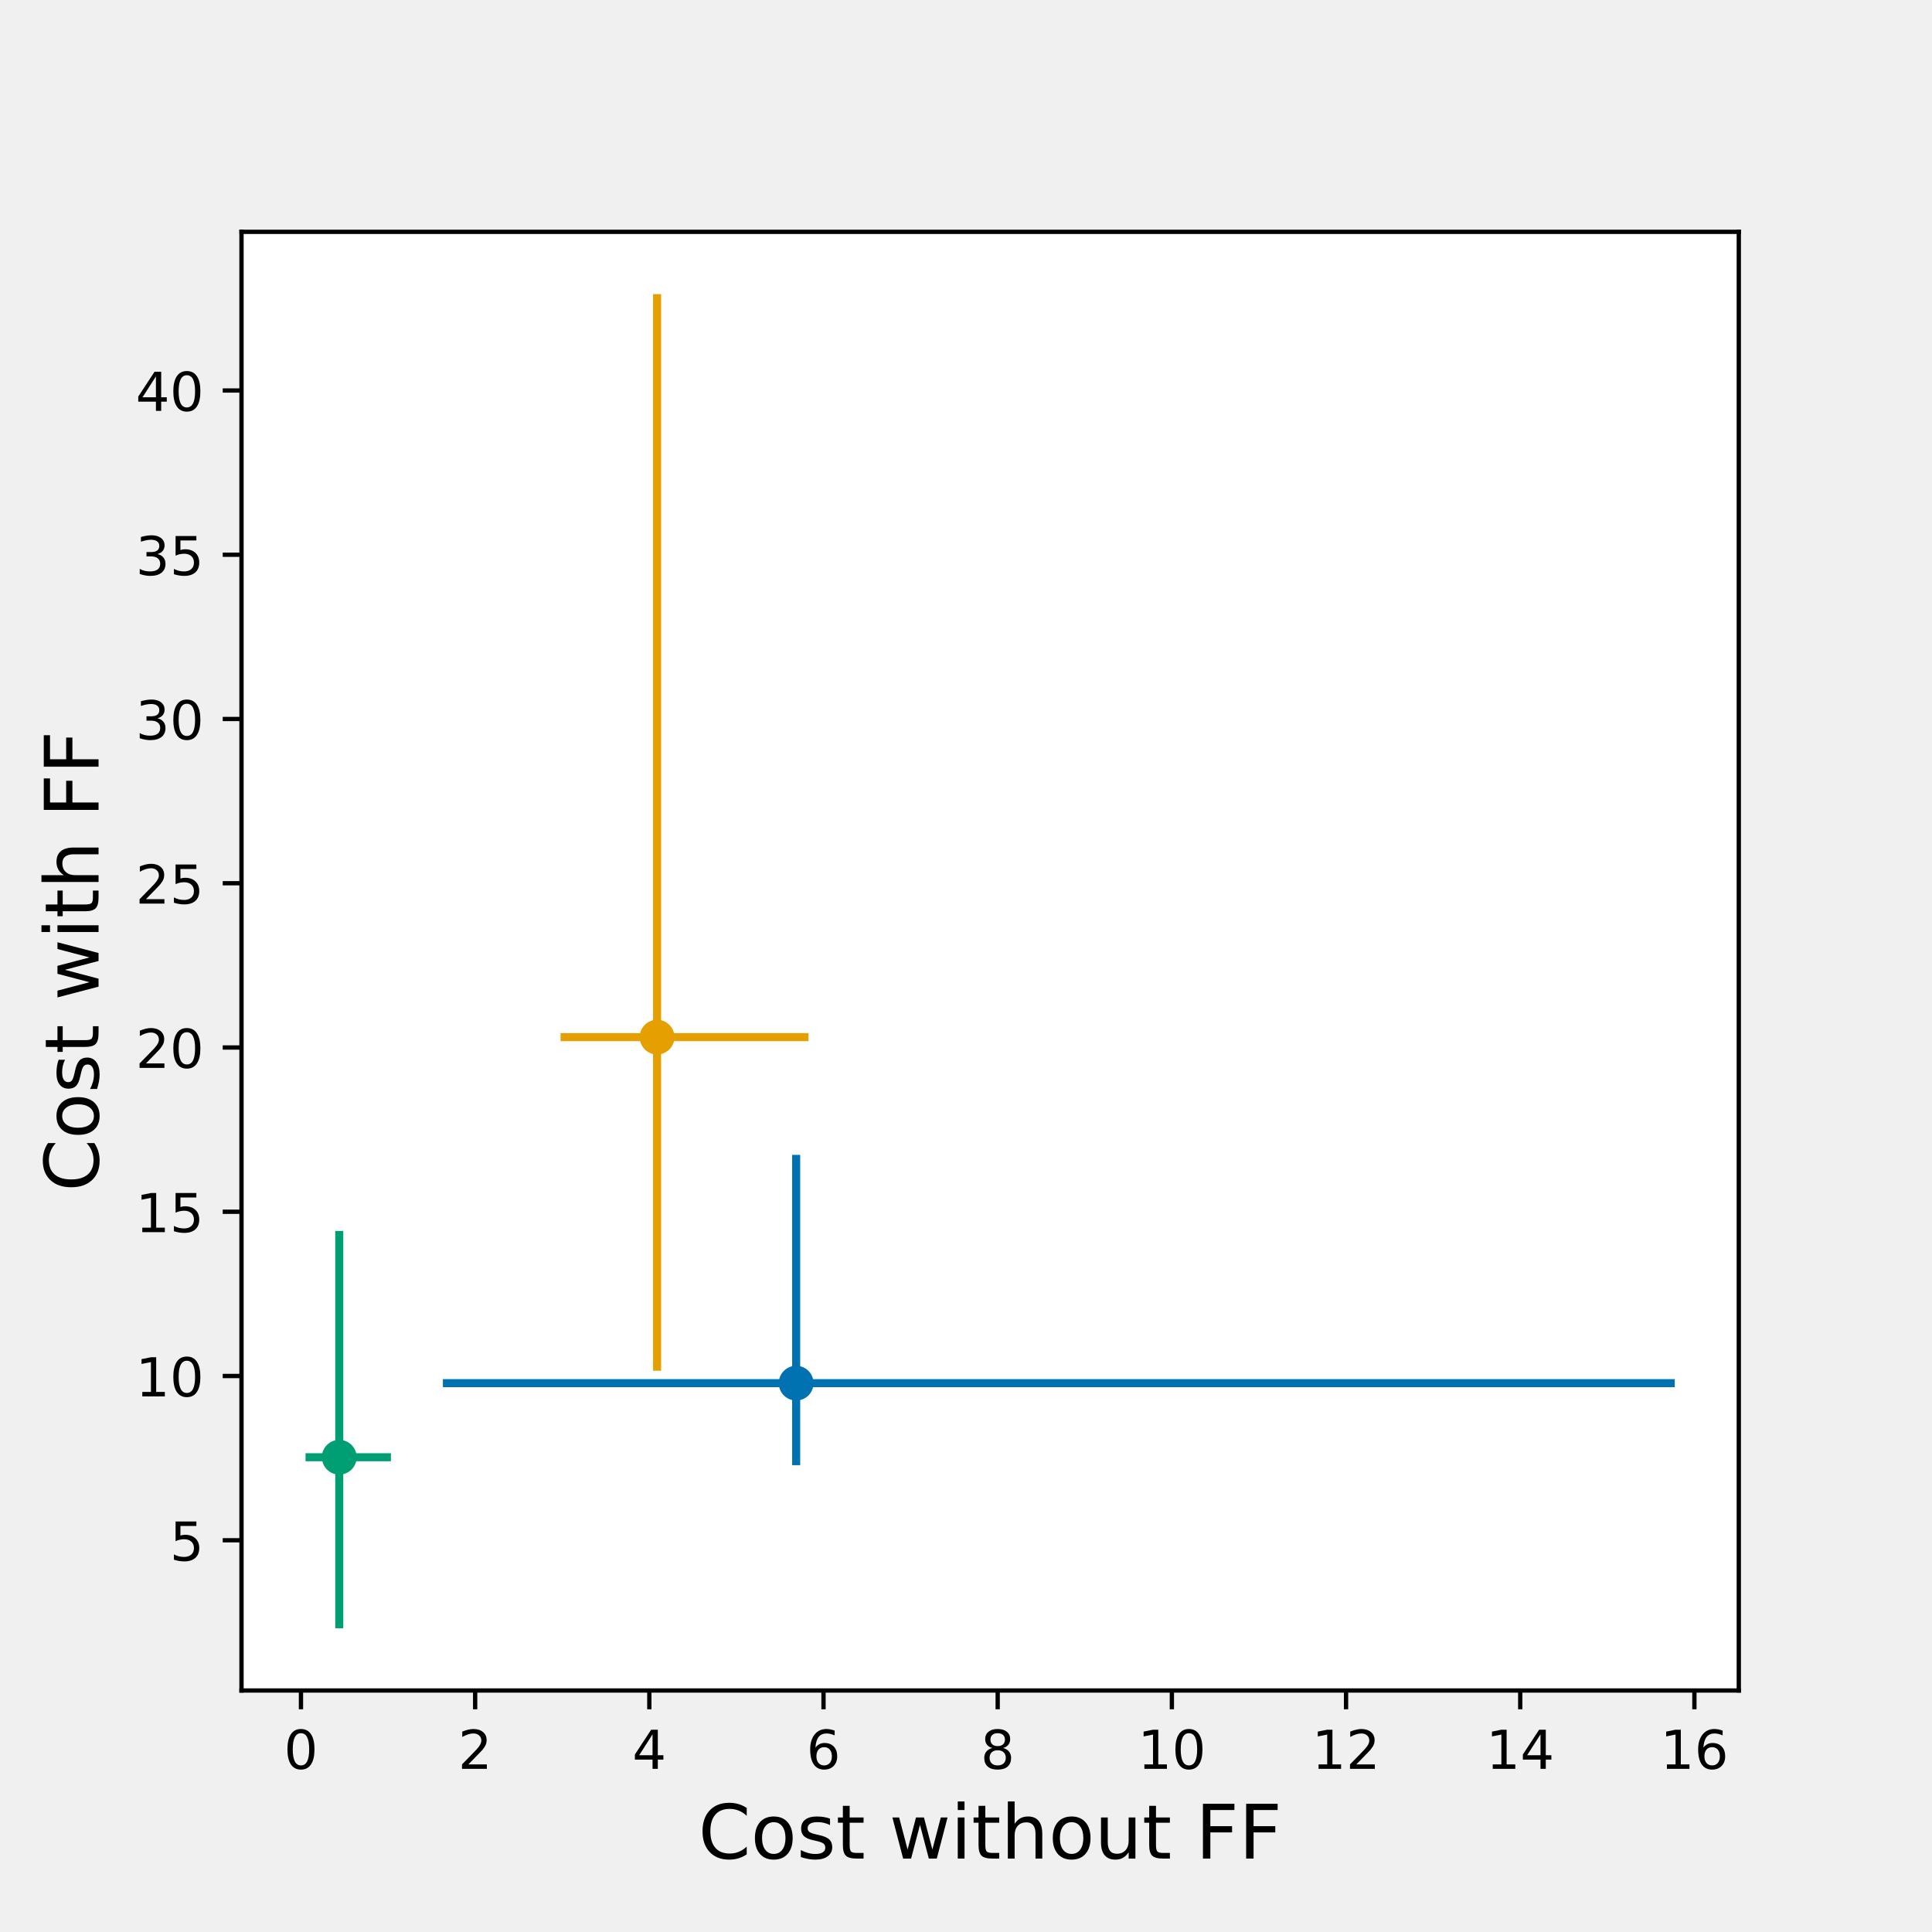
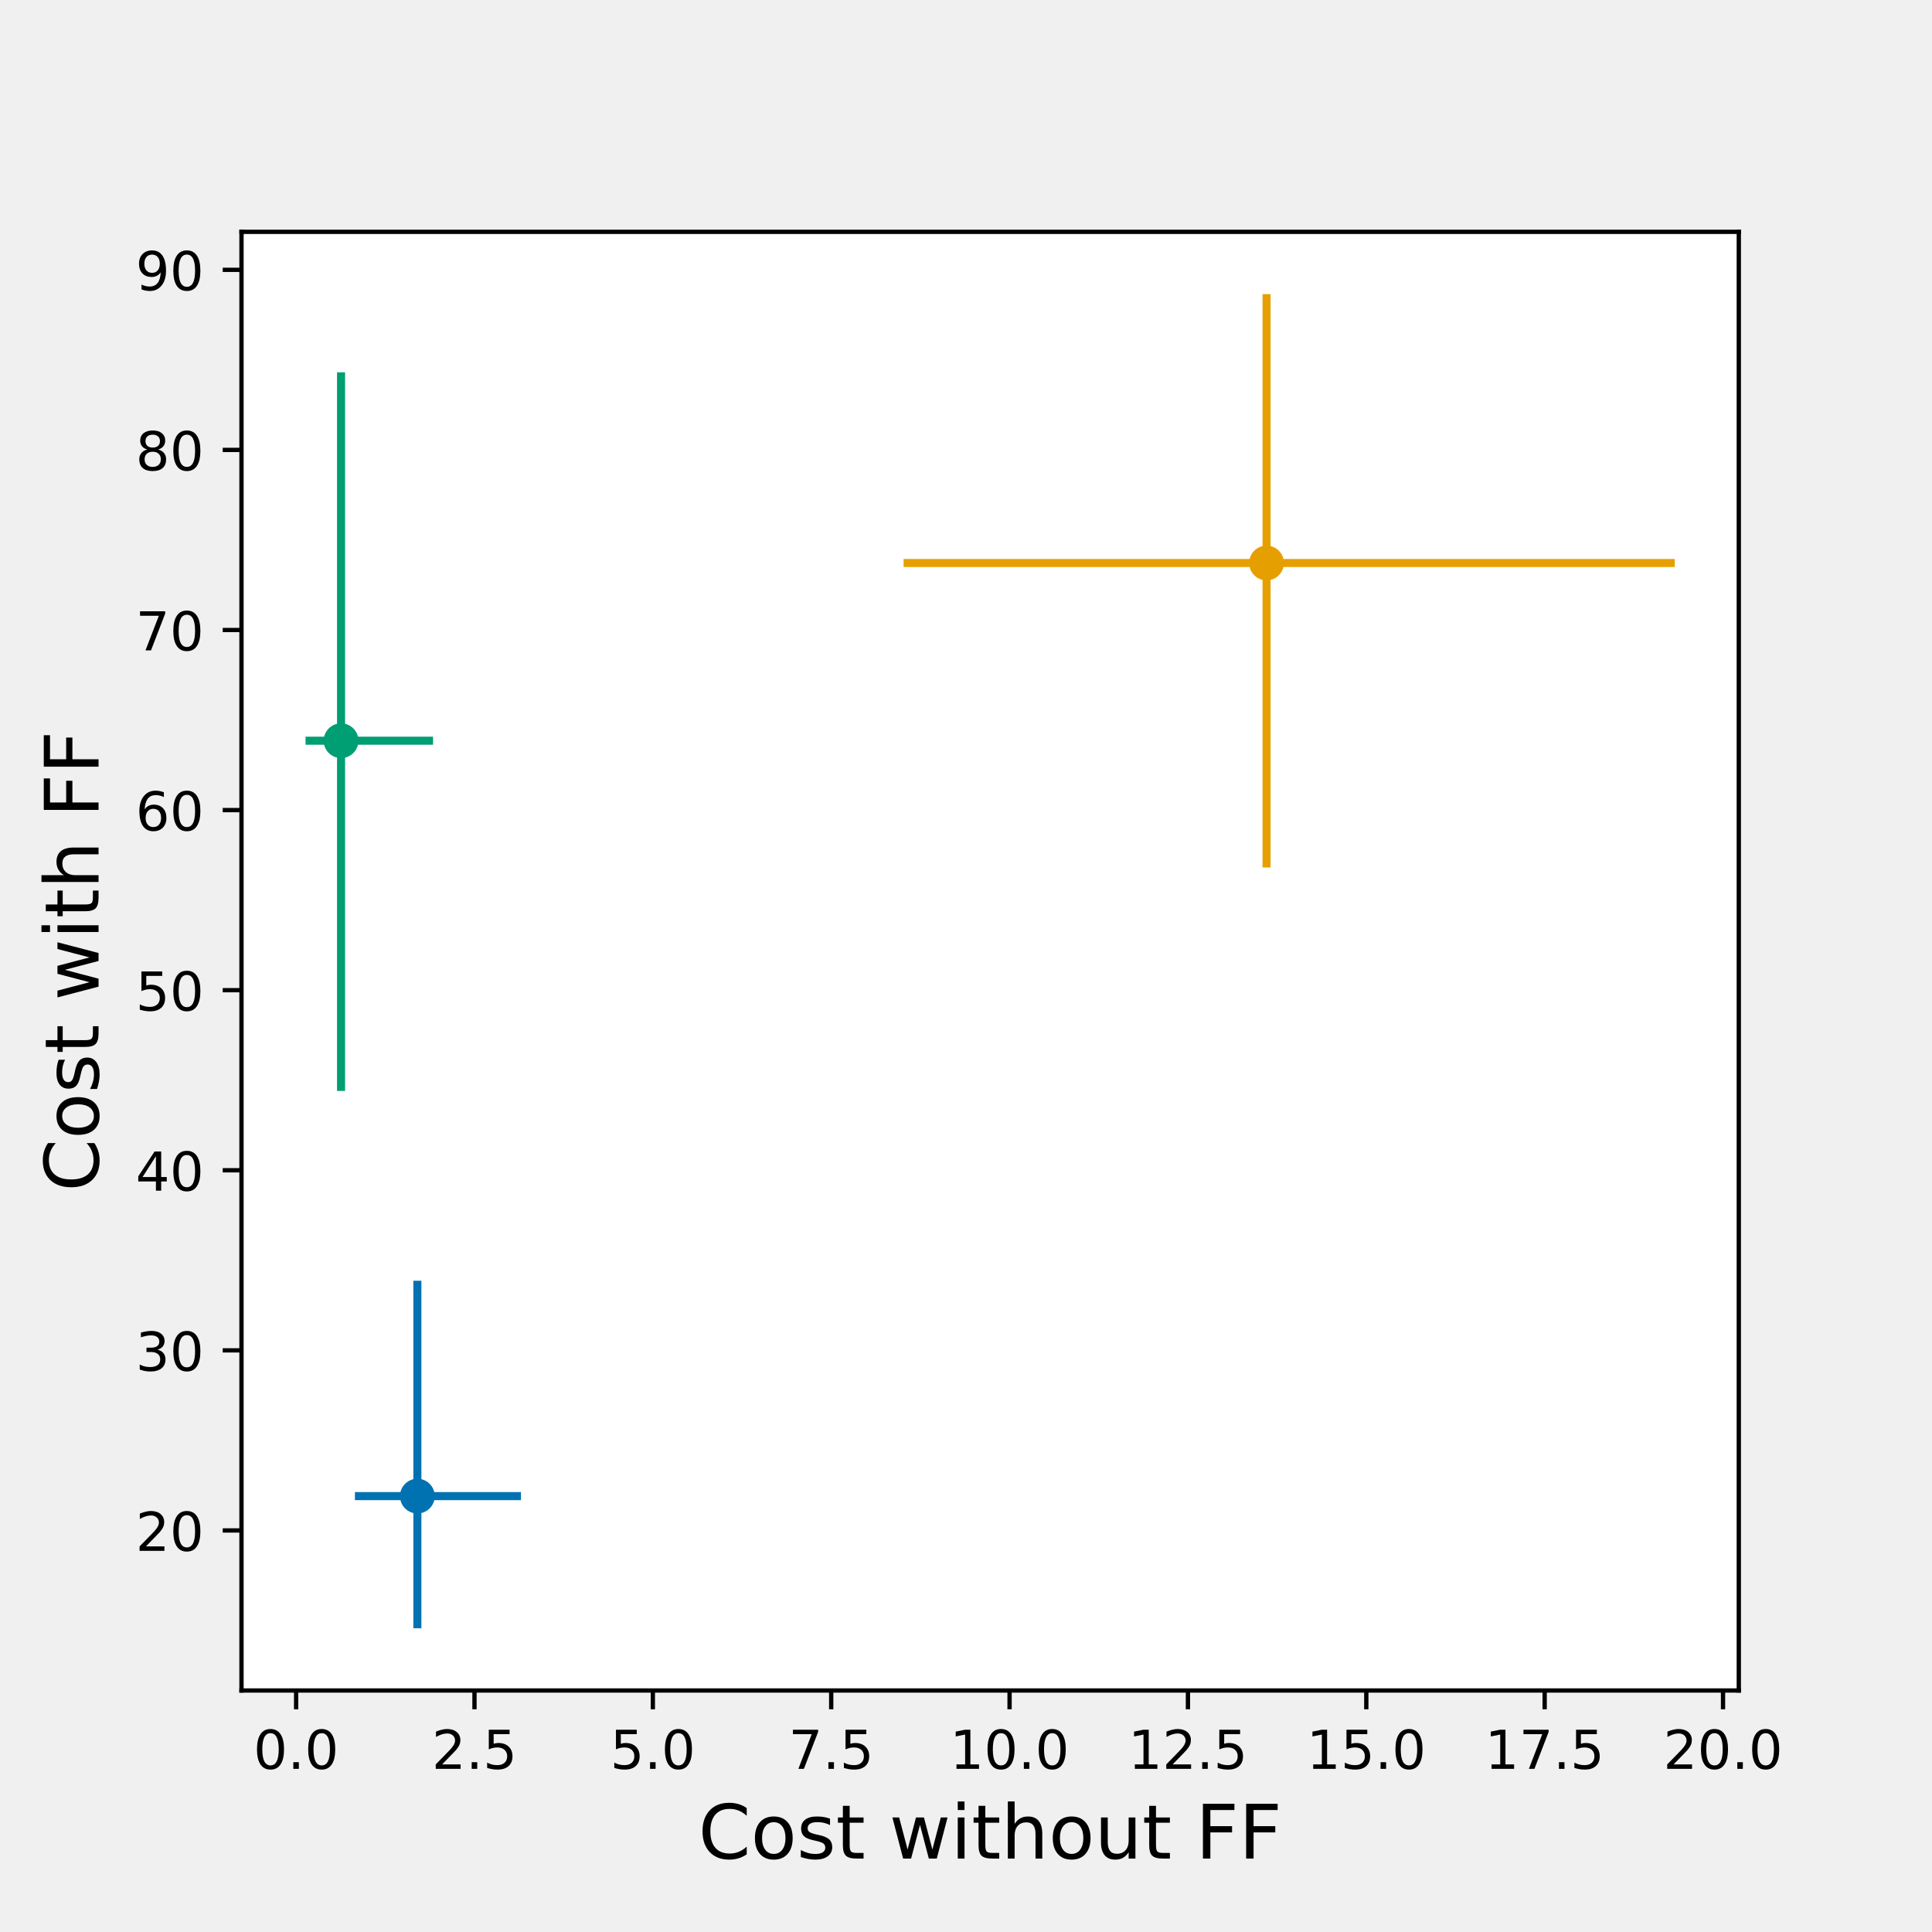
<svg xmlns="http://www.w3.org/2000/svg" xmlns:xlink="http://www.w3.org/1999/xlink" width="360pt" height="360pt" viewBox="0 0 360 360" version="1.1">
  <defs>
    <style type="text/css">*{stroke-linejoin: round; stroke-linecap: butt}</style>
  </defs>
  <g id="figure_1">
    <g id="patch_1">
      <path d="M 0 360  L 360 360  L 360 0  L 0 0  L 0 360  z " style="fill: none" />
    </g>
    <g id="axes_1">
      <g id="patch_2">
        <path d="M 45 315  L 324 315  L 324 43.2  L 45 43.2  z " style="fill: #ffffff" />
      </g>
      <g id="PathCollection_1">
        <defs>
-           <path id="m9a26c356c2" d="M 0 2.739  C 0.726 2.739 1.423 2.45 1.936 1.936  C 2.45 1.423 2.739 0.726 2.739 0  C 2.739 -0.726 2.45 -1.423 1.936 -1.936  C 1.423 -2.45 0.726 -2.739 0 -2.739  C -0.726 -2.739 -1.423 -2.45 -1.936 -1.936  C -2.45 -1.423 -2.739 -0.726 -2.739 0  C -2.739 0.726 -2.45 1.423 -1.936 1.936  C -1.423 2.45 -0.726 2.739 0 2.739  z " style="stroke: #009e73" />
+           <path id="m8411b2b038" d="M 0 2.739  C 0.726 2.739 1.423 2.45 1.936 1.936  C 2.45 1.423 2.739 0.726 2.739 0  C 2.739 -0.726 2.45 -1.423 1.936 -1.936  C 1.423 -2.45 0.726 -2.739 0 -2.739  C -0.726 -2.739 -1.423 -2.45 -1.936 -1.936  C -2.45 -1.423 -2.739 -0.726 -2.739 0  C -2.739 0.726 -2.45 1.423 -1.936 1.936  C -1.423 2.45 -0.726 2.739 0 2.739  z " style="stroke: #009e73" />
        </defs>
-         <g clip-path="url(#p92279e126f)">
-           <use xlink:href="#m9a26c356c2" x="63.216" y="271.535" style="fill: #009e73; stroke: #009e73" />
+         <g clip-path="url(#pf6e24dc084)">
+           <use xlink:href="#m8411b2b038" x="63.551" y="138.021" style="fill: #009e73; stroke: #009e73" />
        </g>
      </g>
      <g id="PathCollection_2">
        <defs>
-           <path id="md4c4abb8cc" d="M 0 2.739  C 0.726 2.739 1.423 2.45 1.936 1.936  C 2.45 1.423 2.739 0.726 2.739 0  C 2.739 -0.726 2.45 -1.423 1.936 -1.936  C 1.423 -2.45 0.726 -2.739 0 -2.739  C -0.726 -2.739 -1.423 -2.45 -1.936 -1.936  C -2.45 -1.423 -2.739 -0.726 -2.739 0  C -2.739 0.726 -2.45 1.423 -1.936 1.936  C -1.423 2.45 -0.726 2.739 0 2.739  z " style="stroke: #0072b2" />
+           <path id="mf939ebd678" d="M 0 2.739  C 0.726 2.739 1.423 2.45 1.936 1.936  C 2.45 1.423 2.739 0.726 2.739 0  C 2.739 -0.726 2.45 -1.423 1.936 -1.936  C 1.423 -2.45 0.726 -2.739 0 -2.739  C -0.726 -2.739 -1.423 -2.45 -1.936 -1.936  C -2.45 -1.423 -2.739 -0.726 -2.739 0  C -2.739 0.726 -2.45 1.423 -1.936 1.936  C -1.423 2.45 -0.726 2.739 0 2.739  z " style="stroke: #0072b2" />
        </defs>
-         <g clip-path="url(#p92279e126f)">
-           <use xlink:href="#md4c4abb8cc" x="148.353" y="257.73" style="fill: #0072b2; stroke: #0072b2" />
+         <g clip-path="url(#pf6e24dc084)">
+           <use xlink:href="#mf939ebd678" x="77.771" y="278.779" style="fill: #0072b2; stroke: #0072b2" />
        </g>
      </g>
      <g id="PathCollection_3">
        <defs>
-           <path id="meeb6336e2f" d="M 0 2.739  C 0.726 2.739 1.423 2.45 1.936 1.936  C 2.45 1.423 2.739 0.726 2.739 0  C 2.739 -0.726 2.45 -1.423 1.936 -1.936  C 1.423 -2.45 0.726 -2.739 0 -2.739  C -0.726 -2.739 -1.423 -2.45 -1.936 -1.936  C -2.45 -1.423 -2.739 -0.726 -2.739 0  C -2.739 0.726 -2.45 1.423 -1.936 1.936  C -1.423 2.45 -0.726 2.739 0 2.739  z " style="stroke: #e69f00" />
+           <path id="m89bc9d4460" d="M 0 2.739  C 0.726 2.739 1.423 2.45 1.936 1.936  C 2.45 1.423 2.739 0.726 2.739 0  C 2.739 -0.726 2.45 -1.423 1.936 -1.936  C 1.423 -2.45 0.726 -2.739 0 -2.739  C -0.726 -2.739 -1.423 -2.45 -1.936 -1.936  C -2.45 -1.423 -2.739 -0.726 -2.739 0  C -2.739 0.726 -2.45 1.423 -1.936 1.936  C -1.423 2.45 -0.726 2.739 0 2.739  z " style="stroke: #e69f00" />
        </defs>
-         <g clip-path="url(#p92279e126f)">
-           <use xlink:href="#meeb6336e2f" x="122.44" y="193.254" style="fill: #e69f00; stroke: #e69f00" />
+         <g clip-path="url(#pf6e24dc084)">
+           <use xlink:href="#m89bc9d4460" x="236.004" y="104.905" style="fill: #e69f00; stroke: #e69f00" />
        </g>
      </g>
      <g id="matplotlib.axis_1">
        <g id="xtick_1">
          <g id="line2d_1">
            <defs>
-               <path id="m9bcb1a8618" d="M 0 0  L 0 3.5  " style="stroke: #000000; stroke-width: 0.8" />
+               <path id="m1405f9043d" d="M 0 0  L 0 3.5  " style="stroke: #000000; stroke-width: 0.8" />
            </defs>
            <g>
-               <use xlink:href="#m9bcb1a8618" x="56.082" y="315" style="stroke: #000000; stroke-width: 0.8" />
+               <use xlink:href="#m1405f9043d" x="55.178" y="315" style="stroke: #000000; stroke-width: 0.8" />
            </g>
          </g>
          <g id="text_1">
-             <g transform="translate(52.90039 329.5984) scale(0.1 -0.1)">
+             <g transform="translate(47.22604 329.5984) scale(0.1 -0.1)">
              <defs>
                <path id="DejaVuSans-30" d="M 2034 4250  Q 1547 4250 1301 3770  Q 1056 3291 1056 2328  Q 1056 1369 1301 889  Q 1547 409 2034 409  Q 2525 409 2770 889  Q 3016 1369 3016 2328  Q 3016 3291 2770 3770  Q 2525 4250 2034 4250  z M 2034 4750  Q 2819 4750 3233 4129  Q 3647 3509 3647 2328  Q 3647 1150 3233 529  Q 2819 -91 2034 -91  Q 1250 -91 836 529  Q 422 1150 422 2328  Q 422 3509 836 4129  Q 1250 4750 2034 4750  z " transform="scale(0.015625)" />
+                 <path id="DejaVuSans-2e" d="M 684 794  L 1344 794  L 1344 0  L 684 0  L 684 794  z " transform="scale(0.015625)" />
              </defs>
              <use xlink:href="#DejaVuSans-30" />
+               <use xlink:href="#DejaVuSans-2e" x="63.623" />
+               <use xlink:href="#DejaVuSans-30" x="95.41" />
            </g>
          </g>
        </g>
        <g id="xtick_2">
          <g id="line2d_2">
            <g>
-               <use xlink:href="#m9bcb1a8618" x="88.537" y="315" style="stroke: #000000; stroke-width: 0.8" />
+               <use xlink:href="#m1405f9043d" x="88.413" y="315" style="stroke: #000000; stroke-width: 0.8" />
            </g>
          </g>
          <g id="text_2">
-             <g transform="translate(85.35621 329.5984) scale(0.1 -0.1)">
+             <g transform="translate(80.46138 329.5984) scale(0.1 -0.1)">
              <defs>
                <path id="DejaVuSans-32" d="M 1228 531  L 3431 531  L 3431 0  L 469 0  L 469 531  Q 828 903 1448 1529  Q 2069 2156 2228 2338  Q 2531 2678 2651 2914  Q 2772 3150 2772 3378  Q 2772 3750 2511 3984  Q 2250 4219 1831 4219  Q 1534 4219 1204 4116  Q 875 4013 500 3803  L 500 4441  Q 881 4594 1212 4672  Q 1544 4750 1819 4750  Q 2544 4750 2975 4387  Q 3406 4025 3406 3419  Q 3406 3131 3298 2873  Q 3191 2616 2906 2266  Q 2828 2175 2409 1742  Q 1991 1309 1228 531  z " transform="scale(0.015625)" />
+                 <path id="DejaVuSans-35" d="M 691 4666  L 3169 4666  L 3169 4134  L 1269 4134  L 1269 2991  Q 1406 3038 1543 3061  Q 1681 3084 1819 3084  Q 2600 3084 3056 2656  Q 3513 2228 3513 1497  Q 3513 744 3044 326  Q 2575 -91 1722 -91  Q 1428 -91 1123 -41  Q 819 9 494 109  L 494 744  Q 775 591 1075 516  Q 1375 441 1709 441  Q 2250 441 2565 725  Q 2881 1009 2881 1497  Q 2881 1984 2565 2268  Q 2250 2553 1709 2553  Q 1456 2553 1204 2497  Q 953 2441 691 2322  L 691 4666  z " transform="scale(0.015625)" />
              </defs>
              <use xlink:href="#DejaVuSans-32" />
+               <use xlink:href="#DejaVuSans-2e" x="63.623" />
+               <use xlink:href="#DejaVuSans-35" x="95.41" />
            </g>
          </g>
        </g>
        <g id="xtick_3">
          <g id="line2d_3">
            <g>
-               <use xlink:href="#m9bcb1a8618" x="120.993" y="315" style="stroke: #000000; stroke-width: 0.8" />
+               <use xlink:href="#m1405f9043d" x="121.648" y="315" style="stroke: #000000; stroke-width: 0.8" />
            </g>
          </g>
          <g id="text_3">
-             <g transform="translate(117.812 329.5984) scale(0.1 -0.1)">
-               <defs>
-                 <path id="DejaVuSans-34" d="M 2419 4116  L 825 1625  L 2419 1625  L 2419 4116  z M 2253 4666  L 3047 4666  L 3047 1625  L 3713 1625  L 3713 1100  L 3047 1100  L 3047 0  L 2419 0  L 2419 1100  L 313 1100  L 313 1709  L 2253 4666  z " transform="scale(0.015625)" />
-               </defs>
-               <use xlink:href="#DejaVuSans-34" />
+             <g transform="translate(113.6967 329.5984) scale(0.1 -0.1)">
+               <use xlink:href="#DejaVuSans-35" />
+               <use xlink:href="#DejaVuSans-2e" x="63.623" />
+               <use xlink:href="#DejaVuSans-30" x="95.41" />
            </g>
          </g>
        </g>
        <g id="xtick_4">
          <g id="line2d_4">
            <g>
-               <use xlink:href="#m9bcb1a8618" x="153.449" y="315" style="stroke: #000000; stroke-width: 0.8" />
+               <use xlink:href="#m1405f9043d" x="154.884" y="315" style="stroke: #000000; stroke-width: 0.8" />
            </g>
          </g>
          <g id="text_4">
-             <g transform="translate(150.2678 329.5984) scale(0.1 -0.1)">
-               <defs>
-                 <path id="DejaVuSans-36" d="M 2113 2584  Q 1688 2584 1439 2293  Q 1191 2003 1191 1497  Q 1191 994 1439 701  Q 1688 409 2113 409  Q 2538 409 2786 701  Q 3034 994 3034 1497  Q 3034 2003 2786 2293  Q 2538 2584 2113 2584  z M 3366 4563  L 3366 3988  Q 3128 4100 2886 4159  Q 2644 4219 2406 4219  Q 1781 4219 1451 3797  Q 1122 3375 1075 2522  Q 1259 2794 1537 2939  Q 1816 3084 2150 3084  Q 2853 3084 3261 2657  Q 3669 2231 3669 1497  Q 3669 778 3244 343  Q 2819 -91 2113 -91  Q 1303 -91 875 529  Q 447 1150 447 2328  Q 447 3434 972 4092  Q 1497 4750 2381 4750  Q 2619 4750 2861 4703  Q 3103 4656 3366 4563  z " transform="scale(0.015625)" />
-               </defs>
-               <use xlink:href="#DejaVuSans-36" />
+             <g transform="translate(146.9321 329.5984) scale(0.1 -0.1)">
+               <defs>
+                 <path id="DejaVuSans-37" d="M 525 4666  L 3525 4666  L 3525 4397  L 1831 0  L 1172 0  L 2766 4134  L 525 4134  L 525 4666  z " transform="scale(0.015625)" />
+               </defs>
+               <use xlink:href="#DejaVuSans-37" />
+               <use xlink:href="#DejaVuSans-2e" x="63.623" />
+               <use xlink:href="#DejaVuSans-35" x="95.41" />
            </g>
          </g>
        </g>
        <g id="xtick_5">
          <g id="line2d_5">
            <g>
-               <use xlink:href="#m9bcb1a8618" x="185.905" y="315" style="stroke: #000000; stroke-width: 0.8" />
+               <use xlink:href="#m1405f9043d" x="188.119" y="315" style="stroke: #000000; stroke-width: 0.8" />
            </g>
          </g>
          <g id="text_5">
-             <g transform="translate(182.7237 329.5984) scale(0.1 -0.1)">
-               <defs>
-                 <path id="DejaVuSans-38" d="M 2034 2216  Q 1584 2216 1326 1975  Q 1069 1734 1069 1313  Q 1069 891 1326 650  Q 1584 409 2034 409  Q 2484 409 2743 651  Q 3003 894 3003 1313  Q 3003 1734 2745 1975  Q 2488 2216 2034 2216  z M 1403 2484  Q 997 2584 770 2862  Q 544 3141 544 3541  Q 544 4100 942 4425  Q 1341 4750 2034 4750  Q 2731 4750 3128 4425  Q 3525 4100 3525 3541  Q 3525 3141 3298 2862  Q 3072 2584 2669 2484  Q 3125 2378 3379 2068  Q 3634 1759 3634 1313  Q 3634 634 3220 271  Q 2806 -91 2034 -91  Q 1263 -91 848 271  Q 434 634 434 1313  Q 434 1759 690 2068  Q 947 2378 1403 2484  z M 1172 3481  Q 1172 3119 1398 2916  Q 1625 2713 2034 2713  Q 2441 2713 2670 2916  Q 2900 3119 2900 3481  Q 2900 3844 2670 4047  Q 2441 4250 2034 4250  Q 1625 4250 1398 4047  Q 1172 3844 1172 3481  z " transform="scale(0.015625)" />
-               </defs>
-               <use xlink:href="#DejaVuSans-38" />
+             <g transform="translate(176.9862 329.5984) scale(0.1 -0.1)">
+               <defs>
+                 <path id="DejaVuSans-31" d="M 794 531  L 1825 531  L 1825 4091  L 703 3866  L 703 4441  L 1819 4666  L 2450 4666  L 2450 531  L 3481 531  L 3481 0  L 794 0  L 794 531  z " transform="scale(0.015625)" />
+               </defs>
+               <use xlink:href="#DejaVuSans-31" />
+               <use xlink:href="#DejaVuSans-30" x="63.623" />
+               <use xlink:href="#DejaVuSans-2e" x="127.246" />
+               <use xlink:href="#DejaVuSans-30" x="159.033" />
            </g>
          </g>
        </g>
        <g id="xtick_6">
          <g id="line2d_6">
            <g>
-               <use xlink:href="#m9bcb1a8618" x="218.361" y="315" style="stroke: #000000; stroke-width: 0.8" />
+               <use xlink:href="#m1405f9043d" x="221.354" y="315" style="stroke: #000000; stroke-width: 0.8" />
            </g>
          </g>
          <g id="text_6">
-             <g transform="translate(211.9982 329.5984) scale(0.1 -0.1)">
-               <defs>
-                 <path id="DejaVuSans-31" d="M 794 531  L 1825 531  L 1825 4091  L 703 3866  L 703 4441  L 1819 4666  L 2450 4666  L 2450 531  L 3481 531  L 3481 0  L 794 0  L 794 531  z " transform="scale(0.015625)" />
-               </defs>
+             <g transform="translate(210.2215 329.5984) scale(0.1 -0.1)">
              <use xlink:href="#DejaVuSans-31" />
-               <use xlink:href="#DejaVuSans-30" x="63.623" />
+               <use xlink:href="#DejaVuSans-32" x="63.623" />
+               <use xlink:href="#DejaVuSans-2e" x="127.246" />
+               <use xlink:href="#DejaVuSans-35" x="159.033" />
            </g>
          </g>
        </g>
        <g id="xtick_7">
          <g id="line2d_7">
            <g>
-               <use xlink:href="#m9bcb1a8618" x="250.817" y="315" style="stroke: #000000; stroke-width: 0.8" />
+               <use xlink:href="#m1405f9043d" x="254.59" y="315" style="stroke: #000000; stroke-width: 0.8" />
            </g>
          </g>
          <g id="text_7">
-             <g transform="translate(244.454 329.5984) scale(0.1 -0.1)">
+             <g transform="translate(243.4569 329.5984) scale(0.1 -0.1)">
              <use xlink:href="#DejaVuSans-31" />
-               <use xlink:href="#DejaVuSans-32" x="63.623" />
+               <use xlink:href="#DejaVuSans-35" x="63.623" />
+               <use xlink:href="#DejaVuSans-2e" x="127.246" />
+               <use xlink:href="#DejaVuSans-30" x="159.033" />
            </g>
          </g>
        </g>
        <g id="xtick_8">
          <g id="line2d_8">
            <g>
-               <use xlink:href="#m9bcb1a8618" x="283.272" y="315" style="stroke: #000000; stroke-width: 0.8" />
+               <use xlink:href="#m1405f9043d" x="287.825" y="315" style="stroke: #000000; stroke-width: 0.8" />
            </g>
          </g>
          <g id="text_8">
-             <g transform="translate(276.9099 329.5984) scale(0.1 -0.1)">
+             <g transform="translate(276.6922 329.5984) scale(0.1 -0.1)">
              <use xlink:href="#DejaVuSans-31" />
-               <use xlink:href="#DejaVuSans-34" x="63.623" />
+               <use xlink:href="#DejaVuSans-37" x="63.623" />
+               <use xlink:href="#DejaVuSans-2e" x="127.246" />
+               <use xlink:href="#DejaVuSans-35" x="159.033" />
            </g>
          </g>
        </g>
        <g id="xtick_9">
          <g id="line2d_9">
            <g>
-               <use xlink:href="#m9bcb1a8618" x="315.728" y="315" style="stroke: #000000; stroke-width: 0.8" />
+               <use xlink:href="#m1405f9043d" x="321.06" y="315" style="stroke: #000000; stroke-width: 0.8" />
            </g>
          </g>
          <g id="text_9">
-             <g transform="translate(309.3657 329.5984) scale(0.1 -0.1)">
-               <use xlink:href="#DejaVuSans-31" />
-               <use xlink:href="#DejaVuSans-36" x="63.623" />
+             <g transform="translate(309.9275 329.5984) scale(0.1 -0.1)">
+               <use xlink:href="#DejaVuSans-32" />
+               <use xlink:href="#DejaVuSans-30" x="63.623" />
+               <use xlink:href="#DejaVuSans-2e" x="127.246" />
+               <use xlink:href="#DejaVuSans-30" x="159.033" />
            </g>
          </g>
        </g>
        <g id="text_10">
          <g transform="translate(130.1231 346.3159) scale(0.14 -0.14)">
            <defs>
              <path id="DejaVuSans-43" d="M 4122 4306  L 4122 3641  Q 3803 3938 3442 4084  Q 3081 4231 2675 4231  Q 1875 4231 1450 3742  Q 1025 3253 1025 2328  Q 1025 1406 1450 917  Q 1875 428 2675 428  Q 3081 428 3442 575  Q 3803 722 4122 1019  L 4122 359  Q 3791 134 3420 21  Q 3050 -91 2638 -91  Q 1578 -91 968 557  Q 359 1206 359 2328  Q 359 3453 968 4101  Q 1578 4750 2638 4750  Q 3056 4750 3426 4639  Q 3797 4528 4122 4306  z " transform="scale(0.015625)" />
              <path id="DejaVuSans-6f" d="M 1959 3097  Q 1497 3097 1228 2736  Q 959 2375 959 1747  Q 959 1119 1226 758  Q 1494 397 1959 397  Q 2419 397 2687 759  Q 2956 1122 2956 1747  Q 2956 2369 2687 2733  Q 2419 3097 1959 3097  z M 1959 3584  Q 2709 3584 3137 3096  Q 3566 2609 3566 1747  Q 3566 888 3137 398  Q 2709 -91 1959 -91  Q 1206 -91 779 398  Q 353 888 353 1747  Q 353 2609 779 3096  Q 1206 3584 1959 3584  z " transform="scale(0.015625)" />
              <path id="DejaVuSans-73" d="M 2834 3397  L 2834 2853  Q 2591 2978 2328 3040  Q 2066 3103 1784 3103  Q 1356 3103 1142 2972  Q 928 2841 928 2578  Q 928 2378 1081 2264  Q 1234 2150 1697 2047  L 1894 2003  Q 2506 1872 2764 1633  Q 3022 1394 3022 966  Q 3022 478 2636 193  Q 2250 -91 1575 -91  Q 1294 -91 989 -36  Q 684 19 347 128  L 347 722  Q 666 556 975 473  Q 1284 391 1588 391  Q 1994 391 2212 530  Q 2431 669 2431 922  Q 2431 1156 2273 1281  Q 2116 1406 1581 1522  L 1381 1569  Q 847 1681 609 1914  Q 372 2147 372 2553  Q 372 3047 722 3315  Q 1072 3584 1716 3584  Q 2034 3584 2315 3537  Q 2597 3491 2834 3397  z " transform="scale(0.015625)" />
              <path id="DejaVuSans-74" d="M 1172 4494  L 1172 3500  L 2356 3500  L 2356 3053  L 1172 3053  L 1172 1153  Q 1172 725 1289 603  Q 1406 481 1766 481  L 2356 481  L 2356 0  L 1766 0  Q 1100 0 847 248  Q 594 497 594 1153  L 594 3053  L 172 3053  L 172 3500  L 594 3500  L 594 4494  L 1172 4494  z " transform="scale(0.015625)" />
              <path id="DejaVuSans-20" transform="scale(0.015625)" />
              <path id="DejaVuSans-77" d="M 269 3500  L 844 3500  L 1563 769  L 2278 3500  L 2956 3500  L 3675 769  L 4391 3500  L 4966 3500  L 4050 0  L 3372 0  L 2619 2869  L 1863 0  L 1184 0  L 269 3500  z " transform="scale(0.015625)" />
              <path id="DejaVuSans-69" d="M 603 3500  L 1178 3500  L 1178 0  L 603 0  L 603 3500  z M 603 4863  L 1178 4863  L 1178 4134  L 603 4134  L 603 4863  z " transform="scale(0.015625)" />
              <path id="DejaVuSans-68" d="M 3513 2113  L 3513 0  L 2938 0  L 2938 2094  Q 2938 2591 2744 2837  Q 2550 3084 2163 3084  Q 1697 3084 1428 2787  Q 1159 2491 1159 1978  L 1159 0  L 581 0  L 581 4863  L 1159 4863  L 1159 2956  Q 1366 3272 1645 3428  Q 1925 3584 2291 3584  Q 2894 3584 3203 3211  Q 3513 2838 3513 2113  z " transform="scale(0.015625)" />
              <path id="DejaVuSans-75" d="M 544 1381  L 544 3500  L 1119 3500  L 1119 1403  Q 1119 906 1312 657  Q 1506 409 1894 409  Q 2359 409 2629 706  Q 2900 1003 2900 1516  L 2900 3500  L 3475 3500  L 3475 0  L 2900 0  L 2900 538  Q 2691 219 2414 64  Q 2138 -91 1772 -91  Q 1169 -91 856 284  Q 544 659 544 1381  z M 1991 3584  L 1991 3584  z " transform="scale(0.015625)" />
              <path id="DejaVuSans-46" d="M 628 4666  L 3309 4666  L 3309 4134  L 1259 4134  L 1259 2759  L 3109 2759  L 3109 2228  L 1259 2228  L 1259 0  L 628 0  L 628 4666  z " transform="scale(0.015625)" />
            </defs>
            <use xlink:href="#DejaVuSans-43" />
            <use xlink:href="#DejaVuSans-6f" x="69.824" />
            <use xlink:href="#DejaVuSans-73" x="131.006" />
            <use xlink:href="#DejaVuSans-74" x="183.105" />
            <use xlink:href="#DejaVuSans-20" x="222.314" />
            <use xlink:href="#DejaVuSans-77" x="254.102" />
            <use xlink:href="#DejaVuSans-69" x="335.889" />
            <use xlink:href="#DejaVuSans-74" x="363.672" />
            <use xlink:href="#DejaVuSans-68" x="402.881" />
            <use xlink:href="#DejaVuSans-6f" x="466.26" />
            <use xlink:href="#DejaVuSans-75" x="527.441" />
            <use xlink:href="#DejaVuSans-74" x="590.82" />
            <use xlink:href="#DejaVuSans-20" x="630.029" />
            <use xlink:href="#DejaVuSans-46" x="661.816" />
            <use xlink:href="#DejaVuSans-46" x="719.336" />
          </g>
        </g>
      </g>
      <g id="matplotlib.axis_2">
        <g id="ytick_1">
          <g id="line2d_10">
            <defs>
-               <path id="md89178ebcb" d="M 0 0  L -3.5 0  " style="stroke: #000000; stroke-width: 0.8" />
+               <path id="m39713a4cdc" d="M 0 0  L -3.5 0  " style="stroke: #000000; stroke-width: 0.8" />
            </defs>
            <g>
-               <use xlink:href="#md89178ebcb" x="45" y="287.003" style="stroke: #000000; stroke-width: 0.8" />
+               <use xlink:href="#m39713a4cdc" x="45" y="285.177" style="stroke: #000000; stroke-width: 0.8" />
            </g>
          </g>
          <g id="text_11">
-             <g transform="translate(31.6375 290.8026) scale(0.1 -0.1)">
-               <defs>
-                 <path id="DejaVuSans-35" d="M 691 4666  L 3169 4666  L 3169 4134  L 1269 4134  L 1269 2991  Q 1406 3038 1543 3061  Q 1681 3084 1819 3084  Q 2600 3084 3056 2656  Q 3513 2228 3513 1497  Q 3513 744 3044 326  Q 2575 -91 1722 -91  Q 1428 -91 1123 -41  Q 819 9 494 109  L 494 744  Q 775 591 1075 516  Q 1375 441 1709 441  Q 2250 441 2565 725  Q 2881 1009 2881 1497  Q 2881 1984 2565 2268  Q 2250 2553 1709 2553  Q 1456 2553 1204 2497  Q 953 2441 691 2322  L 691 4666  z " transform="scale(0.015625)" />
-               </defs>
-               <use xlink:href="#DejaVuSans-35" />
+             <g transform="translate(25.275 288.9765) scale(0.1 -0.1)">
+               <use xlink:href="#DejaVuSans-32" />
+               <use xlink:href="#DejaVuSans-30" x="63.623" />
            </g>
          </g>
        </g>
        <g id="ytick_2">
          <g id="line2d_11">
            <g>
-               <use xlink:href="#md89178ebcb" x="45" y="256.397" style="stroke: #000000; stroke-width: 0.8" />
+               <use xlink:href="#m39713a4cdc" x="45" y="251.621" style="stroke: #000000; stroke-width: 0.8" />
            </g>
          </g>
          <g id="text_12">
-             <g transform="translate(25.275 260.1967) scale(0.1 -0.1)">
-               <use xlink:href="#DejaVuSans-31" />
+             <g transform="translate(25.275 255.42) scale(0.1 -0.1)">
+               <defs>
+                 <path id="DejaVuSans-33" d="M 2597 2516  Q 3050 2419 3304 2112  Q 3559 1806 3559 1356  Q 3559 666 3084 287  Q 2609 -91 1734 -91  Q 1441 -91 1130 -33  Q 819 25 488 141  L 488 750  Q 750 597 1062 519  Q 1375 441 1716 441  Q 2309 441 2620 675  Q 2931 909 2931 1356  Q 2931 1769 2642 2001  Q 2353 2234 1838 2234  L 1294 2234  L 1294 2753  L 1863 2753  Q 2328 2753 2575 2939  Q 2822 3125 2822 3475  Q 2822 3834 2567 4026  Q 2313 4219 1838 4219  Q 1578 4219 1281 4162  Q 984 4106 628 3988  L 628 4550  Q 988 4650 1302 4700  Q 1616 4750 1894 4750  Q 2613 4750 3031 4423  Q 3450 4097 3450 3541  Q 3450 3153 3228 2886  Q 3006 2619 2597 2516  z " transform="scale(0.015625)" />
+               </defs>
+               <use xlink:href="#DejaVuSans-33" />
              <use xlink:href="#DejaVuSans-30" x="63.623" />
            </g>
          </g>
        </g>
        <g id="ytick_3">
          <g id="line2d_12">
            <g>
-               <use xlink:href="#md89178ebcb" x="45" y="225.792" style="stroke: #000000; stroke-width: 0.8" />
+               <use xlink:href="#m39713a4cdc" x="45" y="218.064" style="stroke: #000000; stroke-width: 0.8" />
            </g>
          </g>
          <g id="text_13">
-             <g transform="translate(25.275 229.5908) scale(0.1 -0.1)">
-               <use xlink:href="#DejaVuSans-31" />
-               <use xlink:href="#DejaVuSans-35" x="63.623" />
+             <g transform="translate(25.275 221.8635) scale(0.1 -0.1)">
+               <defs>
+                 <path id="DejaVuSans-34" d="M 2419 4116  L 825 1625  L 2419 1625  L 2419 4116  z M 2253 4666  L 3047 4666  L 3047 1625  L 3713 1625  L 3713 1100  L 3047 1100  L 3047 0  L 2419 0  L 2419 1100  L 313 1100  L 313 1709  L 2253 4666  z " transform="scale(0.015625)" />
+               </defs>
+               <use xlink:href="#DejaVuSans-34" />
+               <use xlink:href="#DejaVuSans-30" x="63.623" />
            </g>
          </g>
        </g>
        <g id="ytick_4">
          <g id="line2d_13">
            <g>
-               <use xlink:href="#md89178ebcb" x="45" y="195.186" style="stroke: #000000; stroke-width: 0.8" />
+               <use xlink:href="#m39713a4cdc" x="45" y="184.508" style="stroke: #000000; stroke-width: 0.8" />
            </g>
          </g>
          <g id="text_14">
-             <g transform="translate(25.275 198.9849) scale(0.1 -0.1)">
-               <use xlink:href="#DejaVuSans-32" />
+             <g transform="translate(25.275 188.307) scale(0.1 -0.1)">
+               <use xlink:href="#DejaVuSans-35" />
              <use xlink:href="#DejaVuSans-30" x="63.623" />
            </g>
          </g>
        </g>
        <g id="ytick_5">
          <g id="line2d_14">
            <g>
-               <use xlink:href="#md89178ebcb" x="45" y="164.58" style="stroke: #000000; stroke-width: 0.8" />
+               <use xlink:href="#m39713a4cdc" x="45" y="150.951" style="stroke: #000000; stroke-width: 0.8" />
            </g>
          </g>
          <g id="text_15">
-             <g transform="translate(25.275 168.379) scale(0.1 -0.1)">
-               <use xlink:href="#DejaVuSans-32" />
-               <use xlink:href="#DejaVuSans-35" x="63.623" />
+             <g transform="translate(25.275 154.7505) scale(0.1 -0.1)">
+               <defs>
+                 <path id="DejaVuSans-36" d="M 2113 2584  Q 1688 2584 1439 2293  Q 1191 2003 1191 1497  Q 1191 994 1439 701  Q 1688 409 2113 409  Q 2538 409 2786 701  Q 3034 994 3034 1497  Q 3034 2003 2786 2293  Q 2538 2584 2113 2584  z M 3366 4563  L 3366 3988  Q 3128 4100 2886 4159  Q 2644 4219 2406 4219  Q 1781 4219 1451 3797  Q 1122 3375 1075 2522  Q 1259 2794 1537 2939  Q 1816 3084 2150 3084  Q 2853 3084 3261 2657  Q 3669 2231 3669 1497  Q 3669 778 3244 343  Q 2819 -91 2113 -91  Q 1303 -91 875 529  Q 447 1150 447 2328  Q 447 3434 972 4092  Q 1497 4750 2381 4750  Q 2619 4750 2861 4703  Q 3103 4656 3366 4563  z " transform="scale(0.015625)" />
+               </defs>
+               <use xlink:href="#DejaVuSans-36" />
+               <use xlink:href="#DejaVuSans-30" x="63.623" />
            </g>
          </g>
        </g>
        <g id="ytick_6">
          <g id="line2d_15">
            <g>
-               <use xlink:href="#md89178ebcb" x="45" y="133.974" style="stroke: #000000; stroke-width: 0.8" />
+               <use xlink:href="#m39713a4cdc" x="45" y="117.395" style="stroke: #000000; stroke-width: 0.8" />
            </g>
          </g>
          <g id="text_16">
-             <g transform="translate(25.275 137.7731) scale(0.1 -0.1)">
-               <defs>
-                 <path id="DejaVuSans-33" d="M 2597 2516  Q 3050 2419 3304 2112  Q 3559 1806 3559 1356  Q 3559 666 3084 287  Q 2609 -91 1734 -91  Q 1441 -91 1130 -33  Q 819 25 488 141  L 488 750  Q 750 597 1062 519  Q 1375 441 1716 441  Q 2309 441 2620 675  Q 2931 909 2931 1356  Q 2931 1769 2642 2001  Q 2353 2234 1838 2234  L 1294 2234  L 1294 2753  L 1863 2753  Q 2328 2753 2575 2939  Q 2822 3125 2822 3475  Q 2822 3834 2567 4026  Q 2313 4219 1838 4219  Q 1578 4219 1281 4162  Q 984 4106 628 3988  L 628 4550  Q 988 4650 1302 4700  Q 1616 4750 1894 4750  Q 2613 4750 3031 4423  Q 3450 4097 3450 3541  Q 3450 3153 3228 2886  Q 3006 2619 2597 2516  z " transform="scale(0.015625)" />
-               </defs>
-               <use xlink:href="#DejaVuSans-33" />
+             <g transform="translate(25.275 121.1941) scale(0.1 -0.1)">
+               <use xlink:href="#DejaVuSans-37" />
              <use xlink:href="#DejaVuSans-30" x="63.623" />
            </g>
          </g>
        </g>
        <g id="ytick_7">
          <g id="line2d_16">
            <g>
-               <use xlink:href="#md89178ebcb" x="45" y="103.368" style="stroke: #000000; stroke-width: 0.8" />
+               <use xlink:href="#m39713a4cdc" x="45" y="83.838" style="stroke: #000000; stroke-width: 0.8" />
            </g>
          </g>
          <g id="text_17">
-             <g transform="translate(25.275 107.1673) scale(0.1 -0.1)">
-               <use xlink:href="#DejaVuSans-33" />
-               <use xlink:href="#DejaVuSans-35" x="63.623" />
+             <g transform="translate(25.275 87.63758) scale(0.1 -0.1)">
+               <defs>
+                 <path id="DejaVuSans-38" d="M 2034 2216  Q 1584 2216 1326 1975  Q 1069 1734 1069 1313  Q 1069 891 1326 650  Q 1584 409 2034 409  Q 2484 409 2743 651  Q 3003 894 3003 1313  Q 3003 1734 2745 1975  Q 2488 2216 2034 2216  z M 1403 2484  Q 997 2584 770 2862  Q 544 3141 544 3541  Q 544 4100 942 4425  Q 1341 4750 2034 4750  Q 2731 4750 3128 4425  Q 3525 4100 3525 3541  Q 3525 3141 3298 2862  Q 3072 2584 2669 2484  Q 3125 2378 3379 2068  Q 3634 1759 3634 1313  Q 3634 634 3220 271  Q 2806 -91 2034 -91  Q 1263 -91 848 271  Q 434 634 434 1313  Q 434 1759 690 2068  Q 947 2378 1403 2484  z M 1172 3481  Q 1172 3119 1398 2916  Q 1625 2713 2034 2713  Q 2441 2713 2670 2916  Q 2900 3119 2900 3481  Q 2900 3844 2670 4047  Q 2441 4250 2034 4250  Q 1625 4250 1398 4047  Q 1172 3844 1172 3481  z " transform="scale(0.015625)" />
+               </defs>
+               <use xlink:href="#DejaVuSans-38" />
+               <use xlink:href="#DejaVuSans-30" x="63.623" />
            </g>
          </g>
        </g>
        <g id="ytick_8">
          <g id="line2d_17">
            <g>
-               <use xlink:href="#md89178ebcb" x="45" y="72.762" style="stroke: #000000; stroke-width: 0.8" />
+               <use xlink:href="#m39713a4cdc" x="45" y="50.282" style="stroke: #000000; stroke-width: 0.8" />
            </g>
          </g>
          <g id="text_18">
-             <g transform="translate(25.275 76.56137) scale(0.1 -0.1)">
-               <use xlink:href="#DejaVuSans-34" />
+             <g transform="translate(25.275 54.0811) scale(0.1 -0.1)">
+               <defs>
+                 <path id="DejaVuSans-39" d="M 703 97  L 703 672  Q 941 559 1184 500  Q 1428 441 1663 441  Q 2288 441 2617 861  Q 2947 1281 2994 2138  Q 2813 1869 2534 1725  Q 2256 1581 1919 1581  Q 1219 1581 811 2004  Q 403 2428 403 3163  Q 403 3881 828 4315  Q 1253 4750 1959 4750  Q 2769 4750 3195 4129  Q 3622 3509 3622 2328  Q 3622 1225 3098 567  Q 2575 -91 1691 -91  Q 1453 -91 1209 -44  Q 966 3 703 97  z M 1959 2075  Q 2384 2075 2632 2365  Q 2881 2656 2881 3163  Q 2881 3666 2632 3958  Q 2384 4250 1959 4250  Q 1534 4250 1286 3958  Q 1038 3666 1038 3163  Q 1038 2656 1286 2365  Q 1534 2075 1959 2075  z " transform="scale(0.015625)" />
+               </defs>
+               <use xlink:href="#DejaVuSans-39" />
              <use xlink:href="#DejaVuSans-30" x="63.623" />
            </g>
          </g>
        </g>
        <g id="text_19">
          <g transform="translate(18.36344 222.0133) rotate(-90) scale(0.14 -0.14)">
            <use xlink:href="#DejaVuSans-43" />
            <use xlink:href="#DejaVuSans-6f" x="69.824" />
            <use xlink:href="#DejaVuSans-73" x="131.006" />
            <use xlink:href="#DejaVuSans-74" x="183.105" />
            <use xlink:href="#DejaVuSans-20" x="222.314" />
            <use xlink:href="#DejaVuSans-77" x="254.102" />
            <use xlink:href="#DejaVuSans-69" x="335.889" />
            <use xlink:href="#DejaVuSans-74" x="363.672" />
            <use xlink:href="#DejaVuSans-68" x="402.881" />
            <use xlink:href="#DejaVuSans-20" x="466.26" />
            <use xlink:href="#DejaVuSans-46" x="498.047" />
            <use xlink:href="#DejaVuSans-46" x="555.566" />
          </g>
        </g>
      </g>
      <g id="line2d_18">
-         <path d="M 57.682 271.535  L 72.092 271.535  " clip-path="url(#p92279e126f)" style="fill: none; stroke: #009e73; stroke-width: 1.5; stroke-linecap: square" />
+         <path d="M 57.682 138.021  L 79.945 138.021  " clip-path="url(#pf6e24dc084)" style="fill: none; stroke: #009e73; stroke-width: 1.5; stroke-linecap: square" />
      </g>
      <g id="line2d_19">
-         <path d="M 63.216 302.645  L 63.216 230.118  " clip-path="url(#p92279e126f)" style="fill: none; stroke: #009e73; stroke-width: 1.5; stroke-linecap: square" />
+         <path d="M 63.551 202.528  L 63.551 70.129  " clip-path="url(#pf6e24dc084)" style="fill: none; stroke: #009e73; stroke-width: 1.5; stroke-linecap: square" />
      </g>
      <g id="line2d_20">
-         <path d="M 83.277 257.73  L 311.318 257.73  " clip-path="url(#p92279e126f)" style="fill: none; stroke: #0072b2; stroke-width: 1.5; stroke-linecap: square" />
+         <path d="M 66.883 278.779  L 96.325 278.779  " clip-path="url(#pf6e24dc084)" style="fill: none; stroke: #0072b2; stroke-width: 1.5; stroke-linecap: square" />
      </g>
      <g id="line2d_21">
-         <path d="M 148.353 272.265  L 148.353 215.942  " clip-path="url(#p92279e126f)" style="fill: none; stroke: #0072b2; stroke-width: 1.5; stroke-linecap: square" />
+         <path d="M 77.771 302.645  L 77.771 239.398  " clip-path="url(#pf6e24dc084)" style="fill: none; stroke: #0072b2; stroke-width: 1.5; stroke-linecap: square" />
      </g>
      <g id="line2d_22">
-         <path d="M 105.2 193.254  L 149.902 193.254  " clip-path="url(#p92279e126f)" style="fill: none; stroke: #e69f00; stroke-width: 1.5; stroke-linecap: square" />
+         <path d="M 169.123 104.905  L 311.318 104.905  " clip-path="url(#pf6e24dc084)" style="fill: none; stroke: #e69f00; stroke-width: 1.5; stroke-linecap: square" />
      </g>
      <g id="line2d_23">
-         <path d="M 122.44 254.664  L 122.44 55.555  " clip-path="url(#p92279e126f)" style="fill: none; stroke: #e69f00; stroke-width: 1.5; stroke-linecap: square" />
+         <path d="M 236.004 160.9  L 236.004 55.555  " clip-path="url(#pf6e24dc084)" style="fill: none; stroke: #e69f00; stroke-width: 1.5; stroke-linecap: square" />
      </g>
      <g id="patch_3">
        <path d="M 45 315  L 45 43.2  " style="fill: none; stroke: #000000; stroke-width: 0.8; stroke-linejoin: miter; stroke-linecap: square" />
      </g>
      <g id="patch_4">
        <path d="M 324 315  L 324 43.2  " style="fill: none; stroke: #000000; stroke-width: 0.8; stroke-linejoin: miter; stroke-linecap: square" />
      </g>
      <g id="patch_5">
        <path d="M 45 315  L 324 315  " style="fill: none; stroke: #000000; stroke-width: 0.8; stroke-linejoin: miter; stroke-linecap: square" />
      </g>
      <g id="patch_6">
        <path d="M 45 43.2  L 324 43.2  " style="fill: none; stroke: #000000; stroke-width: 0.8; stroke-linejoin: miter; stroke-linecap: square" />
      </g>
    </g>
  </g>
  <defs>
-     <clipPath id="p92279e126f">
+     <clipPath id="pf6e24dc084">
      <rect x="45" y="43.2" width="279" height="271.8" />
    </clipPath>
  </defs>
</svg>
